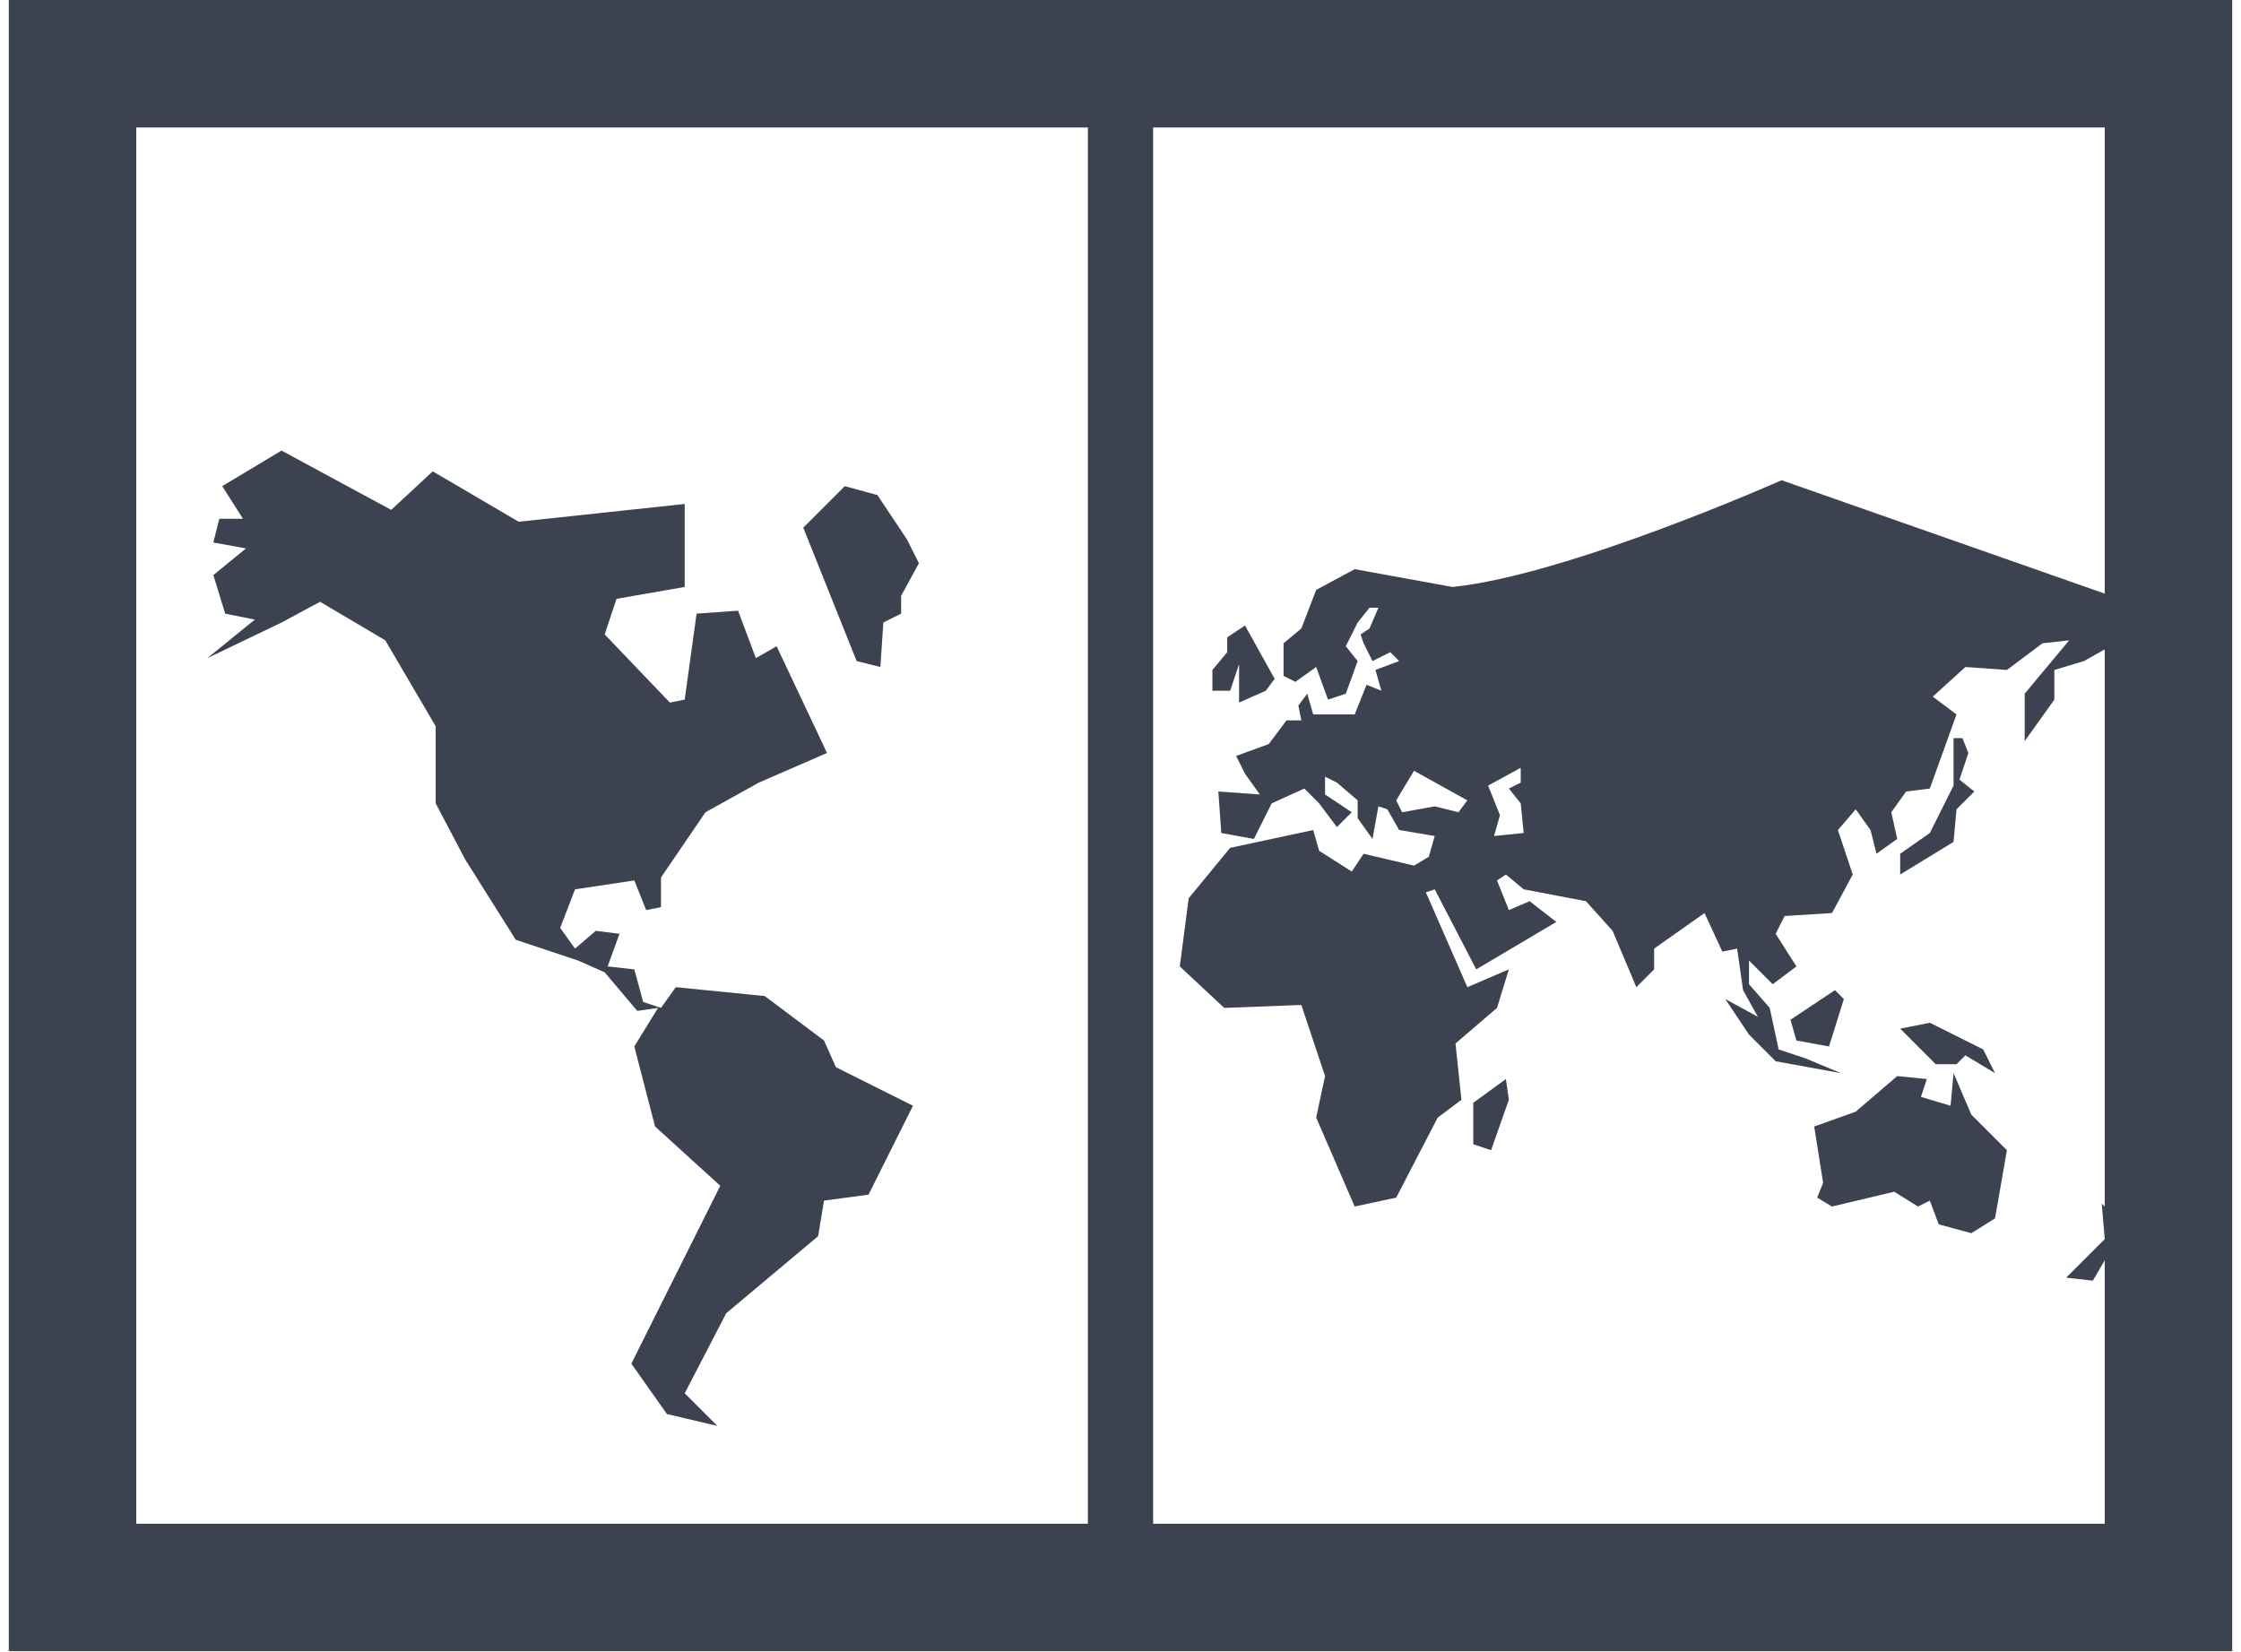
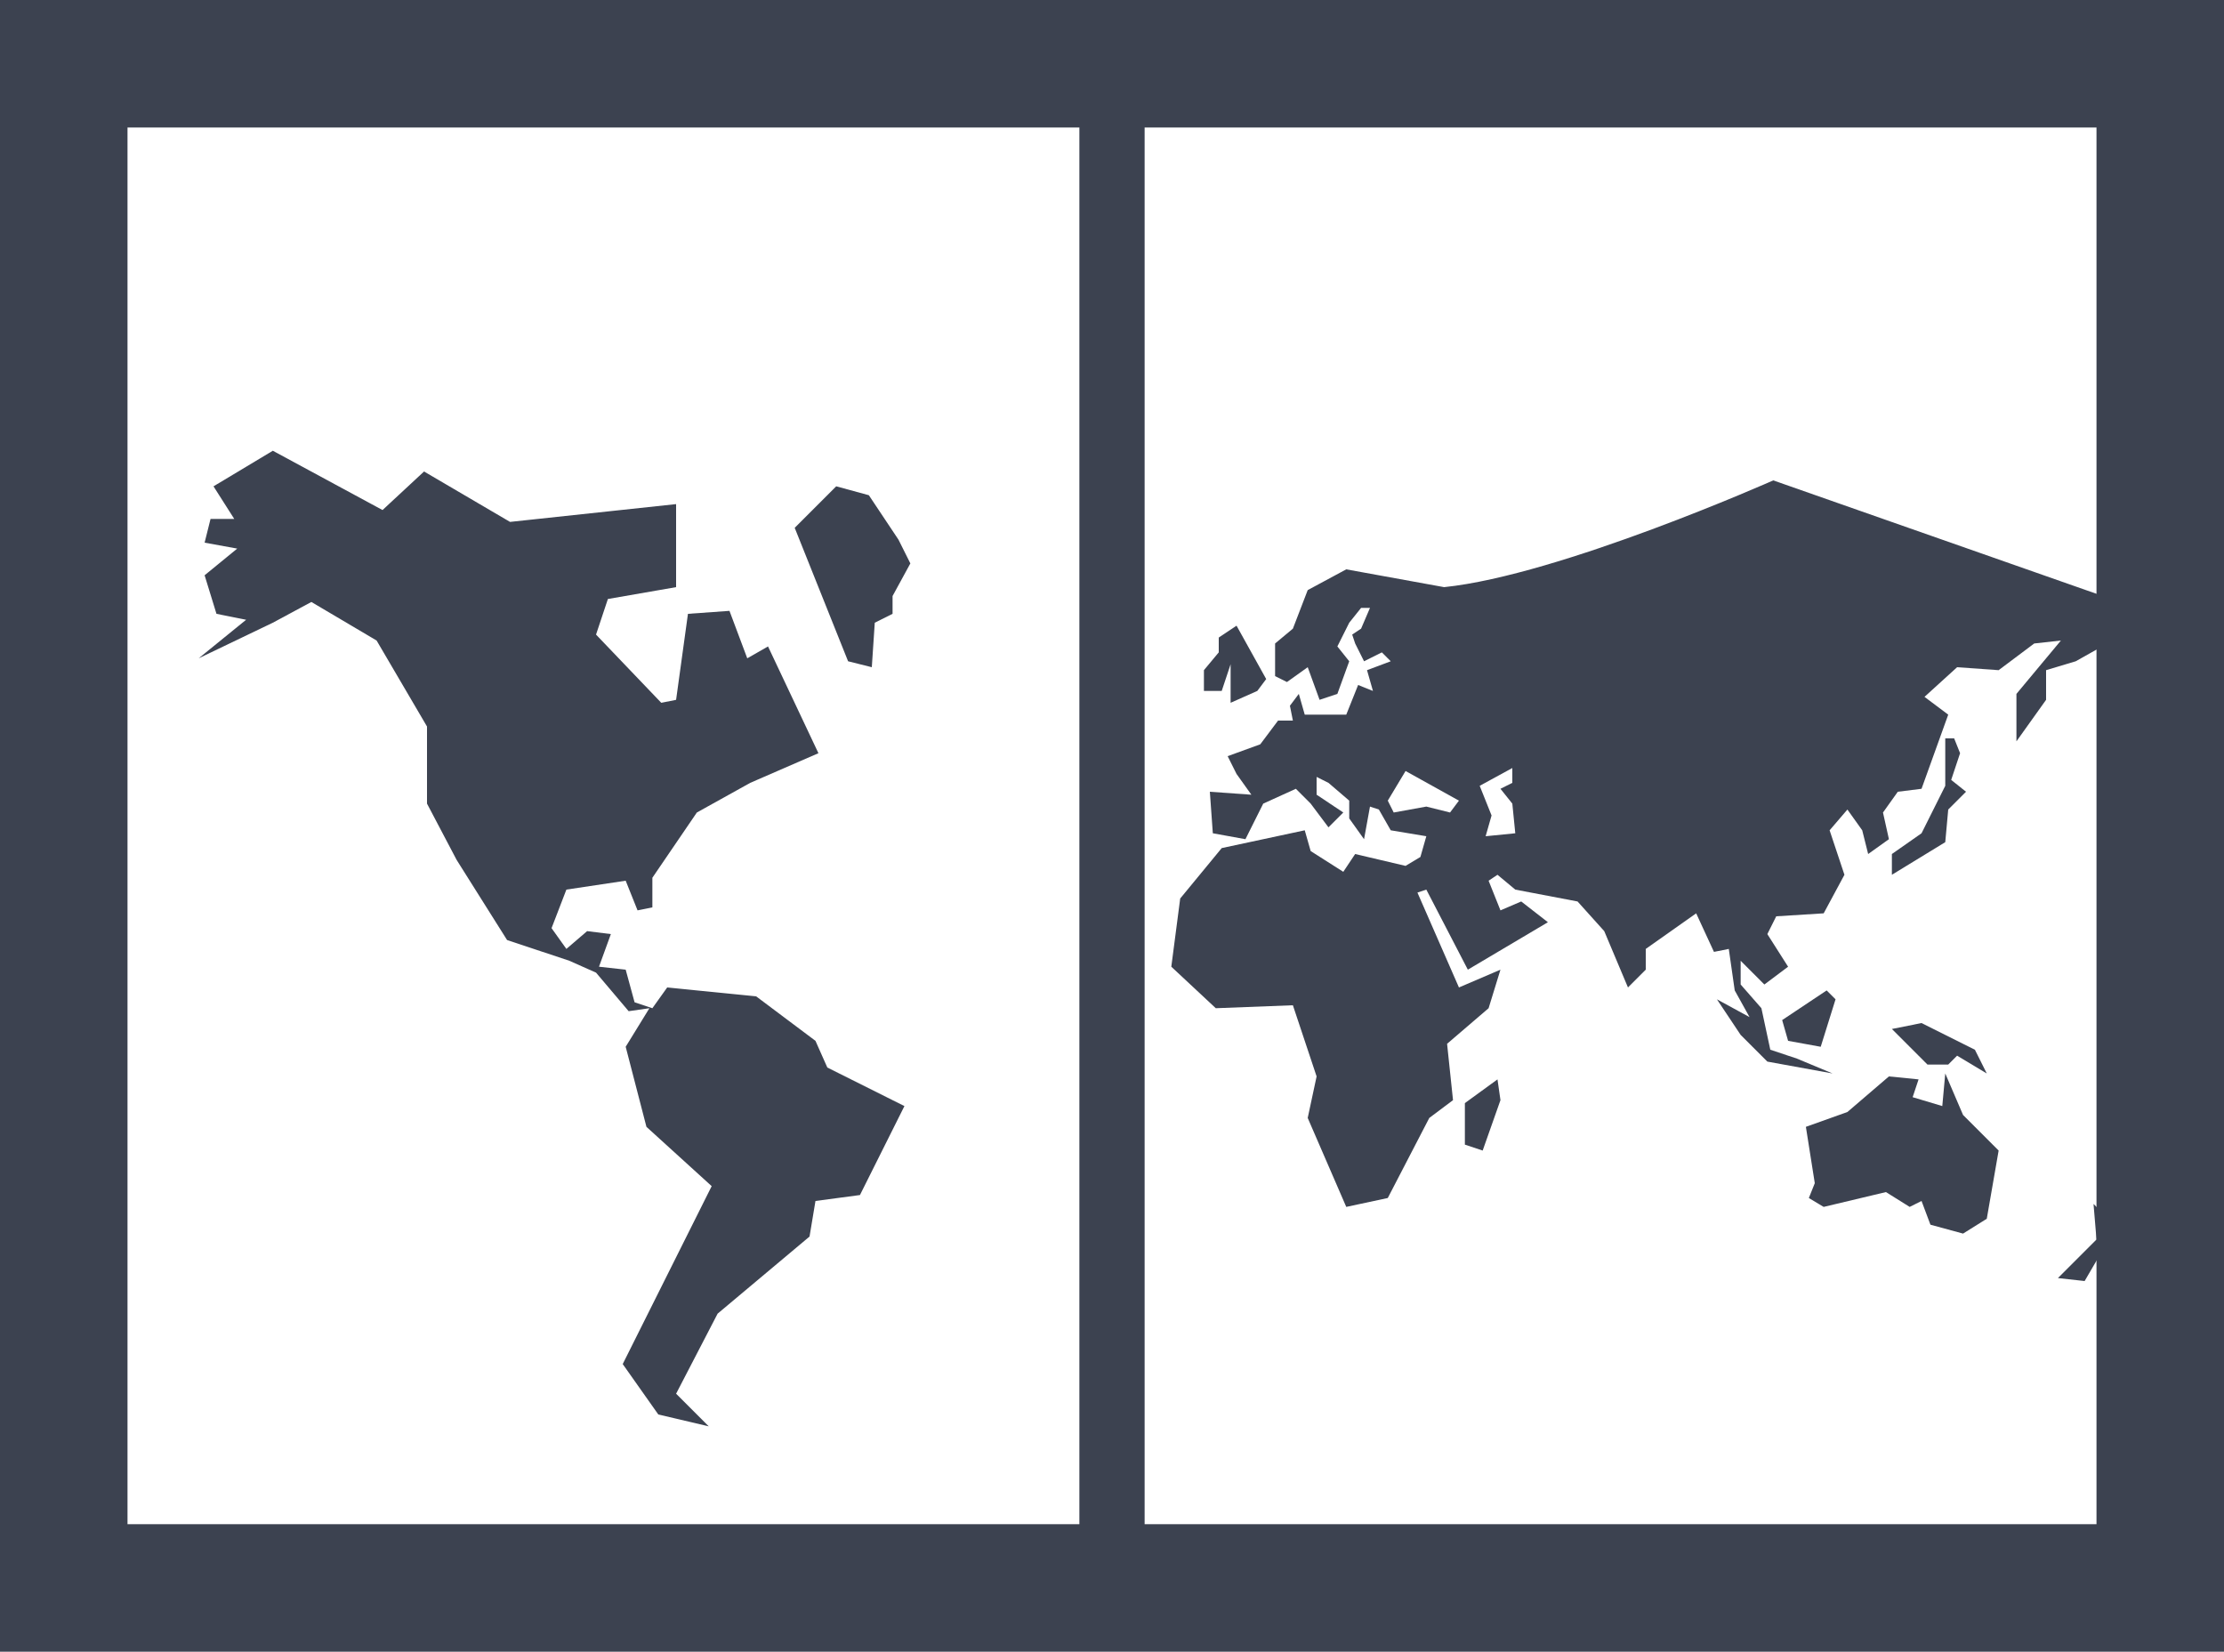
- <svg xmlns="http://www.w3.org/2000/svg" version="1.0" id="Ebene_1" x="0px" y="0px" viewBox="0 0 75 55.7" enable-background="new 0 0 75 55.7" xml:space="preserve" width="76px" height="56px">
-   <path fill="#3C4250" d="M27.9,36l2.6,1.3l-1.5,3l-1.5,0.2l-0.2,1.2l-3.1,2.6L22.8,47l1.1,1.1l-1.7-0.4L21,46l3-6l-2.2-2l-0.7-2.7  l0.8-1.3l-0.7,0.1l-1.1-1.3l-0.9-0.4l-2.1-0.7L15.4,29l-1-1.9v-2.6l-1.7-2.9l-2.2-1.3l-1.3,0.7l-2.5,1.2l1.6-1.3l-1-0.2l-0.4-1.3  L8,18.5l-1.1-0.2l0.2-0.8h0.8l-0.7-1.1l2-1.2l3.7,2l1.4-1.3l2.9,1.7l5.6-0.6v2.8l-2.3,0.4l-0.4,1.2l2.2,2.3l0.5-0.1l0.4-2.9l1.4-0.1  l0.6,1.6l0.7-0.4l1.7,3.6l-2.3,1l-1.8,1L22,29.6v1l-0.5,0.1l-0.4-1l-2,0.3l-0.5,1.3l0.5,0.7l0.7-0.6l0.8,0.1l-0.4,1.1l0.9,0.1  l0.3,1.1l0.6,0.2l0.5-0.7l3,0.3l2,1.5L27.9,36z M65.6,36.2l-0.1,1.1l-1-0.3l0.2-0.6l-1-0.1l-1.4,1.2l-1.4,0.5l0.3,1.9L61,40.4  l0.5,0.3l2.1-0.5l0.8,0.5l0.4-0.2l0.3,0.8l1.1,0.3l0.8-0.5l0.4-2.3l-1.2-1.2L65.6,36.2z M60.3,35.1l1.1,0.2l0.5-1.6l-0.3-0.3l-1.5,1  L60.3,35.1z M63.8,34.7l1.2,1.2l0.7,0l0.3-0.3l1,0.6l-0.4-0.8l-1.8-0.9L63.8,34.7z M65.9,24.9h-0.3l0,1.6l-0.8,1.6l-1,0.7l0,0.7  l1.8-1.1l0.1-1.1l0.6-0.6l-0.5-0.4l0.3-0.9L65.9,24.9z M70.6,40.6l0.1,1.2l-1.3,1.3l0.9,0.1L71,42l0.6-0.8l-0.4,0L70.6,40.6z   M41.5,22.4v1.3l0.9-0.4l0.3-0.4l-1-1.8l-0.6,0.4l0,0.5l-0.5,0.6l0,0.7h0.6L41.5,22.4z M49.4,37.2l0,1.4l0.6,0.2l0.6-1.7l-0.1-0.7  L49.4,37.2z M69,22.6l0,1L68,25l0-1.6l1.5-1.8l-0.9,0.1l-1.2,0.9l-1.4-0.1l-1.1,1l0.8,0.6l-0.9,2.5l-0.8,0.1l-0.5,0.7l0.2,0.9  L63,28.8l-0.2-0.8l-0.5-0.7L61.7,28l0.5,1.5l-0.7,1.3l-1.6,0.1l-0.3,0.6l0.7,1.1l-0.8,0.6l-0.8-0.8l0,0.8l0.7,0.8l0.3,1.4l0.9,0.3  l1.2,0.5l-2.2-0.4l-0.9-0.9l-0.8-1.2l1.1,0.6l-0.5-0.9L58.3,32l-0.5,0.1l-0.6-1.3L55.5,32v0.7l-0.6,0.6l-0.8-1.9l-0.9-1l-2.1-0.4  l-0.6-0.5l-0.3,0.2l0.4,1l0.7-0.3l0.9,0.7l-2.7,1.6l-1.4-2.7l-0.3,0.1l1.4,3.2l1.4-0.6L50.2,34l-1.4,1.2l0.2,1.9l-0.8,0.6l-1.4,2.7  l-1.4,0.3l-1.3-3l0.3-1.4l-0.8-2.4L41,34l-1.5-1.4l0.3-2.3l1.4-1.7L44,28l0.2,0.7l1.1,0.7l0.4-0.6l1.7,0.4l0.5-0.3l0.2-0.7l-1.2-0.2  l-0.4-0.7l-0.3-0.1L46,28.3l-0.5-0.7l0-0.6l-0.7-0.6l-0.4-0.2l0,0.6l0.9,0.6l-0.5,0.5l-0.6-0.8l-0.5-0.5l-1.1,0.5L42,28.3l-1.1-0.2  l-0.1-1.4l1.4,0.1l-0.5-0.7l-0.3-0.6l1.1-0.4l0.6-0.8l0.5,0l-0.1-0.5l0.3-0.4l0.2,0.7l1.4,0l0.4-1l0.5,0.2l-0.2-0.7l0.8-0.3  l-0.3-0.3L46,22.3l-0.3-0.6l0,0l0,0l-0.1-0.3l0.3-0.2l0.3-0.7l-0.3,0L45.5,21l-0.4,0.8l0.4,0.5l-0.4,1.1l-0.6,0.2l-0.4-1.1L43.4,23  L43,22.8l0-1.1l0.6-0.5l0.5-1.3l1.3-0.7l3.3,0.6c3.9-0.4,11.1-3.6,11.1-3.6l11.4,4l0.4,1.2l-1.6,0.9L69,22.6z M49.2,27L47.4,26  l-0.6,1l0.2,0.4l1.1-0.2l0.8,0.2L49.2,27z M51.1,28.1L51,27.1l-0.4-0.5l0.4-0.2v-0.5l-1.1,0.6l0.4,1l-0.2,0.7L51.1,28.1z M29.3,16.7  l-1.1-0.3l-1.4,1.4l1.8,4.5l0.8,0.2l0.1-1.5l0.6-0.3l0-0.6l0.6-1.1l-0.4-0.8L29.3,16.7z M30.7,16.7" />
-   <path fill="#3C4250" d="M75,0H0v55.7h75V0z M4.3,4.3h32.1v47.1H4.3V4.3z M70.7,4.3v47.1H38.6V4.3H70.7z" />
+ <svg xmlns="http://www.w3.org/2000/svg" version="1.0" id="Ebene_1" x="0px" y="0px" width="75px" height="55.7px" viewBox="-462 473.3 75 55.7" enable-background="new -462 473.3 75 55.7" xml:space="preserve">
+   <path fill="#3C4250" d="M-434.1,509.3l2.6,1.3l-1.5,3l-1.5,0.2l-0.2,1.2l-3.1,2.6l-1.4,2.7l1.1,1.1l-1.7-0.4l-1.2-1.7l3-6l-2.2-2  l-0.7-2.7l0.8-1.3l-0.7,0.1l-1.1-1.3l-0.9-0.4l-2.1-0.7l-1.7-2.7l-1-1.9v-2.6l-1.7-2.9l-2.2-1.3l-1.3,0.7l-2.5,1.2l1.6-1.3l-1-0.2  l-0.4-1.3l1.1-0.9l-1.1-0.2l0.2-0.8h0.8l-0.7-1.1l2-1.2l3.7,2l1.4-1.3l2.9,1.7l5.6-0.6v2.8l-2.3,0.4l-0.4,1.2l2.2,2.3l0.5-0.1  l0.4-2.9l1.4-0.1l0.6,1.6l0.7-0.4l1.7,3.6l-2.3,1l-1.8,1l-1.5,2.2v1l-0.5,0.1l-0.4-1l-2,0.3l-0.5,1.3l0.5,0.7l0.7-0.6l0.8,0.1  l-0.4,1.1l0.9,0.1l0.3,1.1l0.6,0.2l0.5-0.7l3,0.3l2,1.5L-434.1,509.3z M-396.4,509.5l-0.1,1.1l-1-0.3l0.2-0.6l-1-0.1l-1.4,1.2  l-1.4,0.5l0.3,1.9l-0.2,0.5l0.5,0.3l2.1-0.5l0.8,0.5l0.4-0.2l0.3,0.8l1.1,0.3l0.8-0.5l0.4-2.3l-1.2-1.2L-396.4,509.5z M-401.7,508.4  l1.1,0.2l0.5-1.6l-0.3-0.3l-1.5,1L-401.7,508.4z M-398.2,508l1.2,1.2h0.7l0.3-0.3l1,0.6l-0.4-0.8l-1.8-0.9L-398.2,508z   M-396.1,498.2h-0.3v1.6l-0.8,1.6l-1,0.7v0.7l1.8-1.1l0.1-1.1l0.6-0.6l-0.5-0.4l0.3-0.9L-396.1,498.2z M-391.4,513.9l0.1,1.2  l-1.3,1.3l0.9,0.1l0.7-1.2l0.6-0.8h-0.4L-391.4,513.9z M-420.5,495.7v1.3l0.9-0.4l0.3-0.4l-1-1.8l-0.6,0.4v0.5l-0.5,0.6v0.7h0.6  L-420.5,495.7z M-412.6,510.5v1.4l0.6,0.2l0.6-1.7l-0.1-0.7L-412.6,510.5z M-393,495.9v1l-1,1.4v-1.6l1.5-1.8l-0.9,0.1l-1.2,0.9  l-1.4-0.1l-1.1,1l0.8,0.6l-0.9,2.5l-0.8,0.1l-0.5,0.7l0.2,0.9l-0.7,0.5l-0.2-0.8l-0.5-0.7l-0.6,0.7l0.5,1.5l-0.7,1.3l-1.6,0.1  l-0.3,0.6l0.7,1.1l-0.8,0.6l-0.8-0.8v0.8l0.7,0.8l0.3,1.4l0.9,0.3l1.2,0.5l-2.2-0.4l-0.9-0.9l-0.8-1.2l1.1,0.6l-0.5-0.9l-0.2-1.4  l-0.5,0.1l-0.6-1.3l-1.7,1.2v0.7l-0.6,0.6l-0.8-1.9l-0.9-1l-2.1-0.4l-0.6-0.5l-0.3,0.2l0.4,1l0.7-0.3l0.9,0.7l-2.7,1.6l-1.4-2.7  l-0.3,0.1l1.4,3.2l1.4-0.6l-0.4,1.3l-1.4,1.2l0.2,1.9l-0.8,0.6l-1.4,2.7l-1.4,0.3l-1.3-3l0.3-1.4l-0.8-2.4l-2.6,0.1l-1.5-1.4  l0.3-2.3l1.4-1.7l2.8-0.6l0.2,0.7l1.1,0.7l0.4-0.6l1.7,0.4l0.5-0.3l0.2-0.7l-1.2-0.2l-0.4-0.7l-0.3-0.1l-0.2,1.1l-0.5-0.7v-0.6  l-0.7-0.6l-0.4-0.2v0.6l0.9,0.6l-0.5,0.5l-0.6-0.8l-0.5-0.5l-1.1,0.5l-0.6,1.2l-1.1-0.2l-0.1-1.4l1.4,0.1l-0.5-0.7l-0.3-0.6l1.1-0.4  l0.6-0.8h0.5l-0.1-0.5l0.3-0.4l0.2,0.7h1.4l0.4-1l0.5,0.2l-0.2-0.7l0.8-0.3l-0.3-0.3l-0.6,0.3l-0.3-0.6l0,0l0,0l-0.1-0.3l0.3-0.2  l0.3-0.7h-0.3l-0.4,0.5l-0.4,0.8l0.4,0.5l-0.4,1.1l-0.6,0.2l-0.4-1.1l-0.7,0.5l-0.4-0.2V495l0.6-0.5l0.5-1.3l1.3-0.7l3.3,0.6  c3.9-0.4,11.1-3.6,11.1-3.6l11.4,4l0.4,1.2l-1.6,0.9L-393,495.9z M-412.8,500.3l-1.8-1l-0.6,1l0.2,0.4l1.1-0.2l0.8,0.2L-412.8,500.3  z M-410.9,501.4l-0.1-1l-0.4-0.5l0.4-0.2v-0.5l-1.1,0.6l0.4,1l-0.2,0.7L-410.9,501.4z M-432.7,490l-1.1-0.3l-1.4,1.4l1.8,4.5  l0.8,0.2l0.1-1.5l0.6-0.3v-0.6l0.6-1.1l-0.4-0.8L-432.7,490z" />
+   <path fill="#3C4250" d="M-387,473.3h-75V529h75V473.3z M-457.7,477.6h32.1v47.1h-32.1V477.6z M-391.3,477.6v47.1h-32.1v-47.1H-391.3  z" />
</svg>
